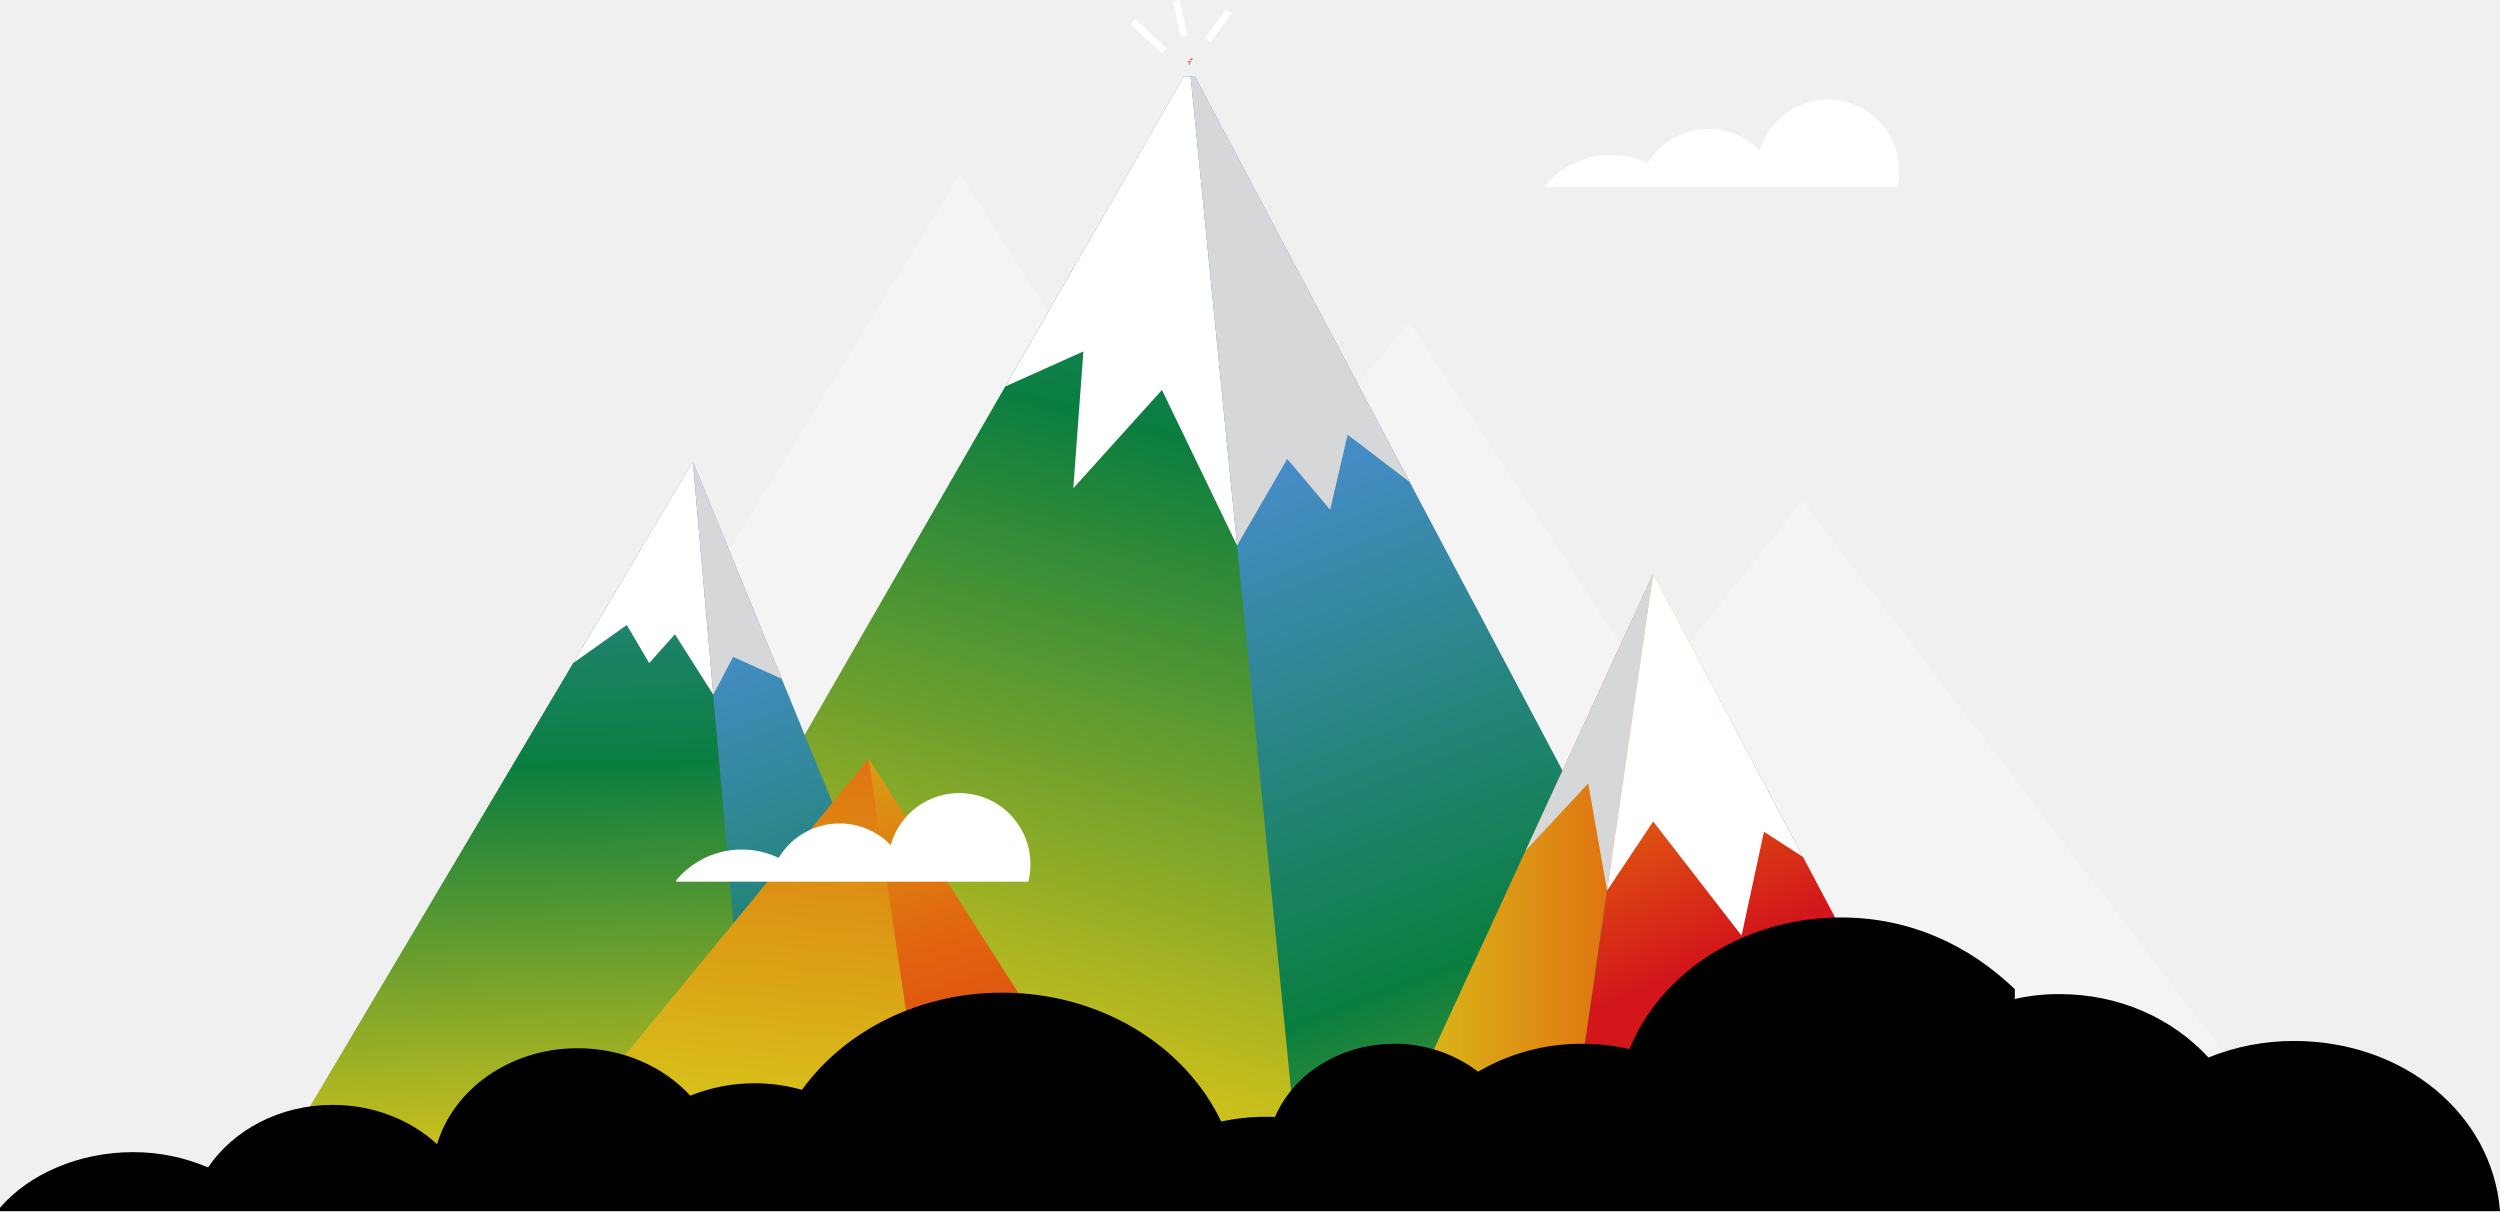
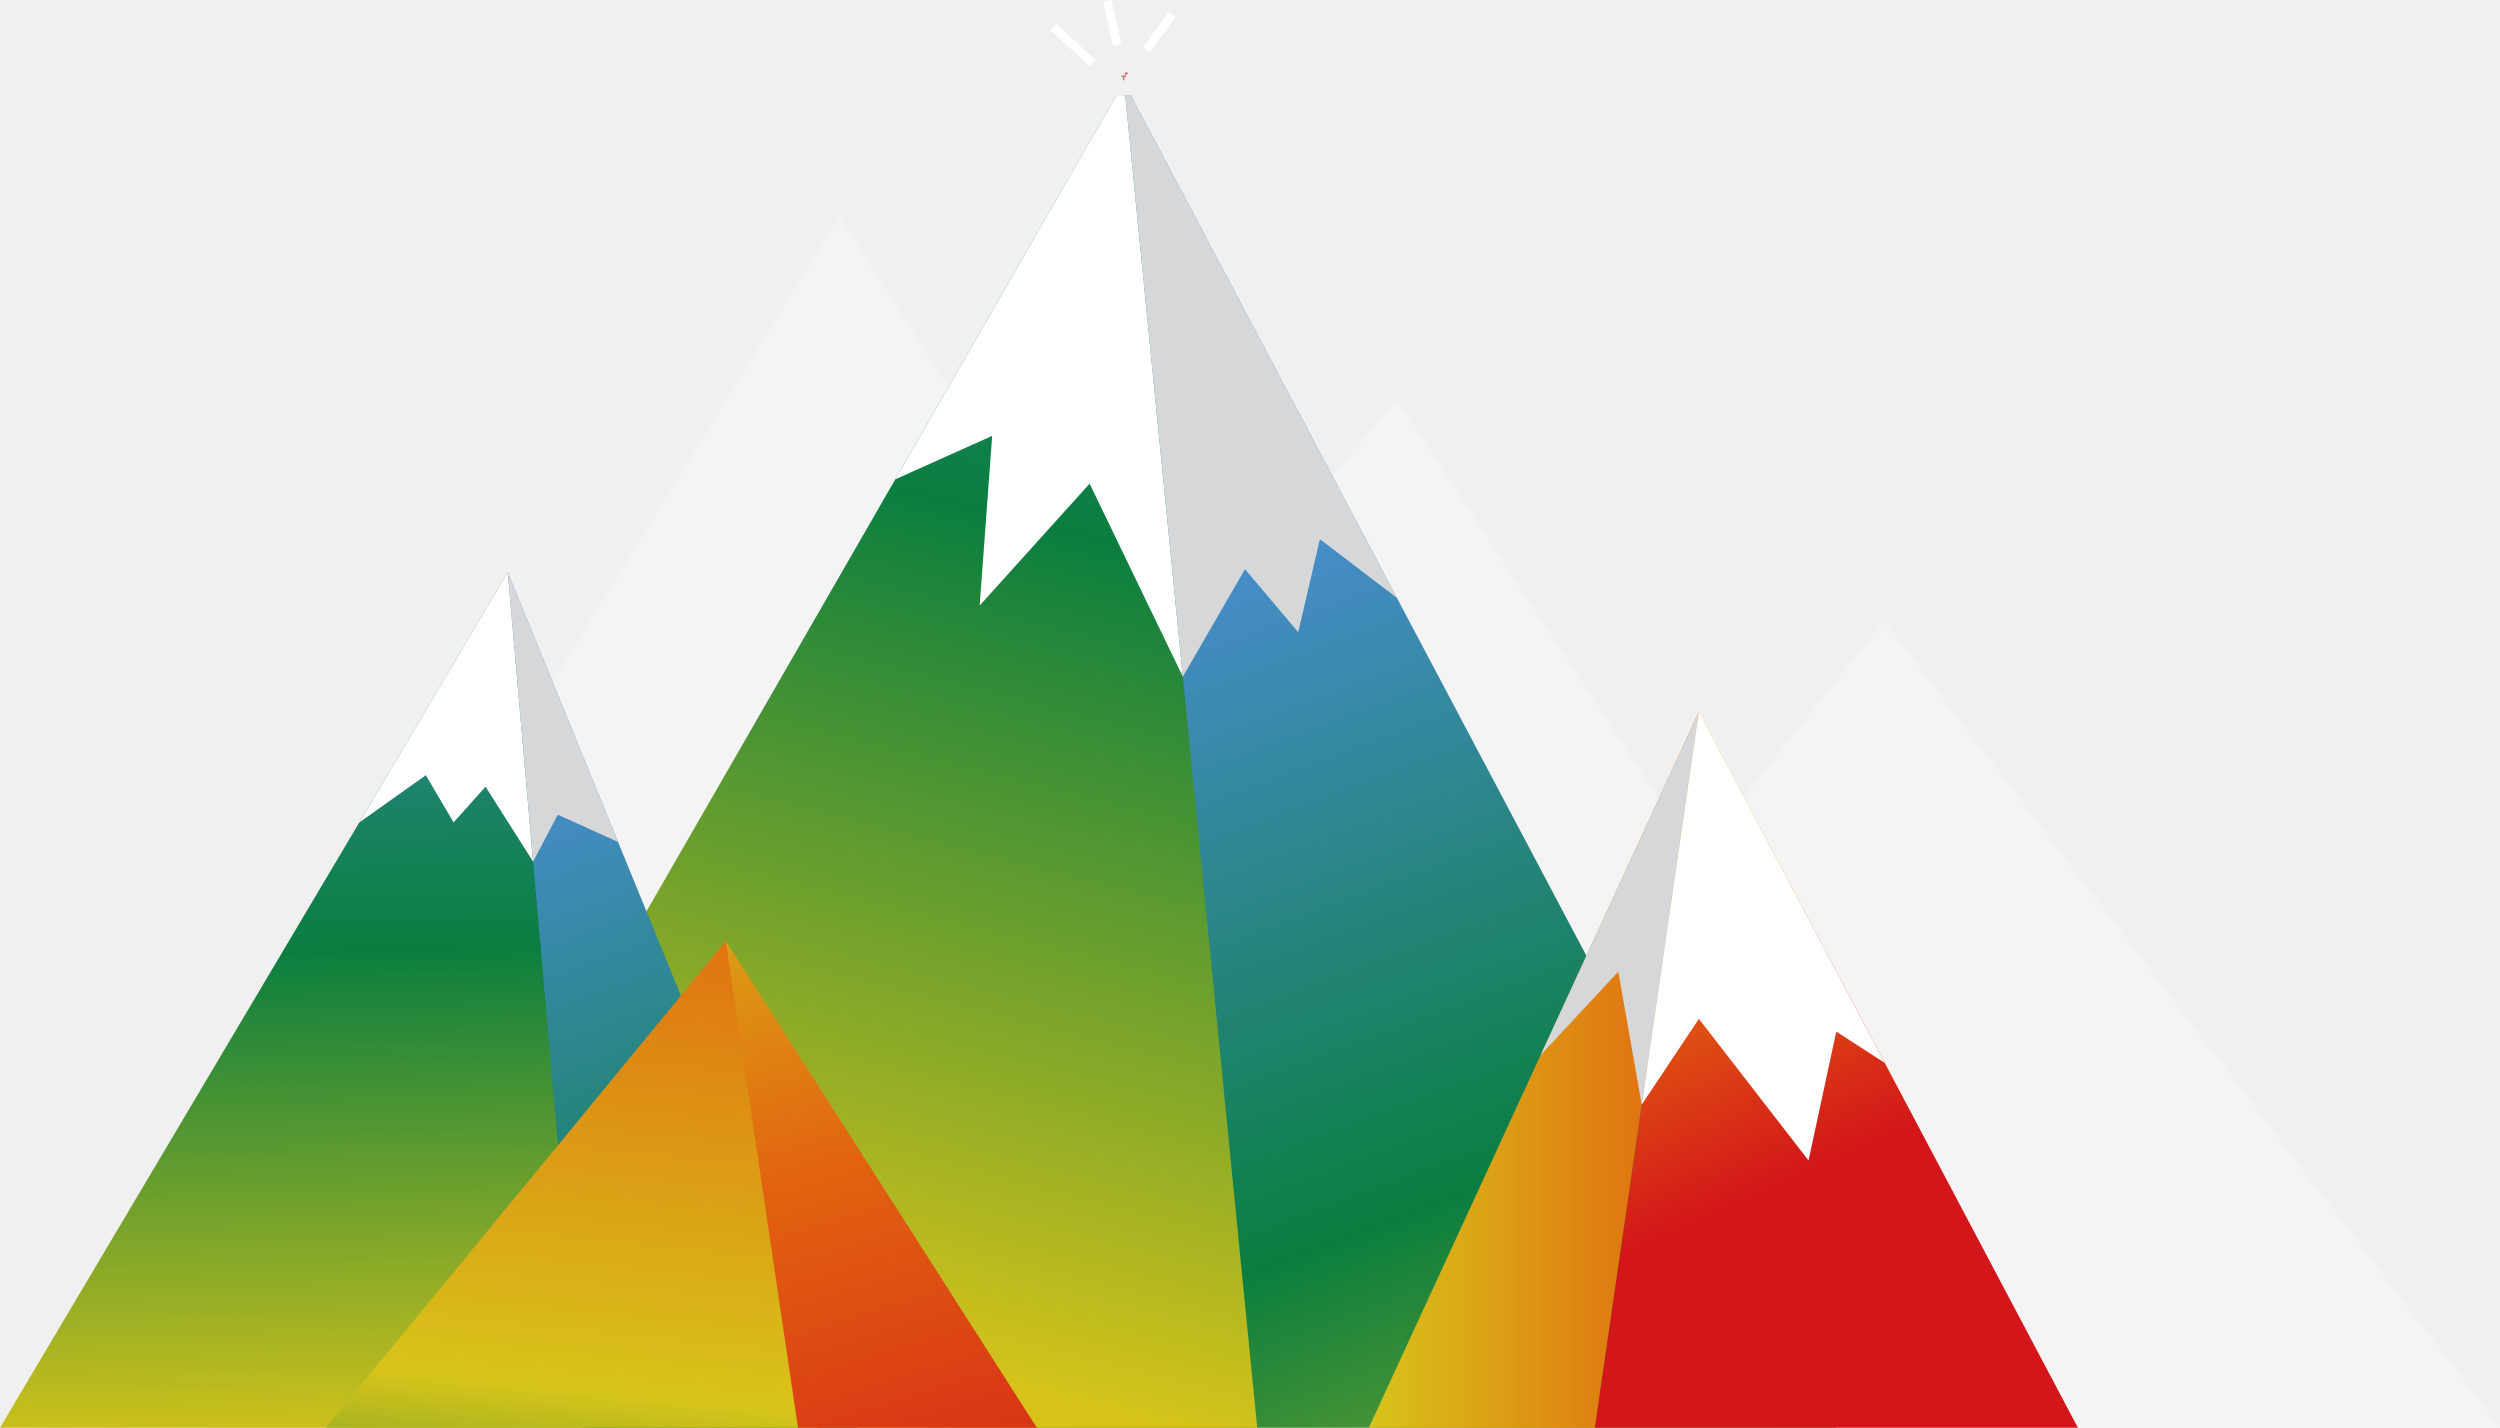
- <svg xmlns="http://www.w3.org/2000/svg" xmlns:xlink="http://www.w3.org/1999/xlink" viewBox="0 0 1209 585.69">
+ <svg xmlns="http://www.w3.org/2000/svg" xmlns:xlink="http://www.w3.org/1999/xlink" viewBox="0 0 974.76 556.67">
  <defs>
    <style>.cls-1{fill:#ff3939;}.cls-2{fill:#051928;}.cls-3{fill:#f4aa4a;}.cls-4{opacity:0.3;}.cls-5{fill:#fff;}.cls-6{fill:url(#linear-gradient);}.cls-7{fill:url(#linear-gradient-2);}.cls-8{fill:url(#linear-gradient-3);}.cls-9{fill:url(#linear-gradient-4);}.cls-10{fill:url(#linear-gradient-5);}.cls-11{fill:#d6d7d8;}.cls-12{fill:url(#linear-gradient-6);}.cls-13{fill:url(#linear-gradient-7);}.cls-14{fill:url(#linear-gradient-8);}</style>
-     <linearGradient id="linear-gradient" x1="740.93" y1="730.74" x2="558.93" y2="242.74" gradientUnits="userSpaceOnUse">
+     <linearGradient id="linear-gradient" x1="603.85" y1="730.74" x2="421.85" y2="242.74" gradientUnits="userSpaceOnUse">
      <stop offset="0.01" stop-color="#d7c41a" />
      <stop offset="0.5" stop-color="#0a7e3f" />
      <stop offset="1" stop-color="#478dcb" />
    </linearGradient>
-     <linearGradient id="linear-gradient-2" x1="456.77" y1="530.9" x2="622.77" y2="-123.1" xlink:href="#linear-gradient" />
-     <linearGradient id="linear-gradient-3" x1="256.72" y1="570.77" x2="246.72" y2="170.77" xlink:href="#linear-gradient" />
-     <linearGradient id="linear-gradient-4" x1="743.99" y1="313.62" x2="813.99" y2="469.62" gradientUnits="userSpaceOnUse">
+     <linearGradient id="linear-gradient-2" x1="319.69" y1="530.9" x2="485.69" y2="-123.1" xlink:href="#linear-gradient" />
+     <linearGradient id="linear-gradient-3" x1="119.64" y1="570.77" x2="109.64" y2="170.77" xlink:href="#linear-gradient" />
+     <linearGradient id="linear-gradient-4" x1="606.92" y1="313.62" x2="676.92" y2="469.62" gradientUnits="userSpaceOnUse">
      <stop offset="0.01" stop-color="#d7c41a" />
      <stop offset="0.45" stop-color="#e2640f" />
      <stop offset="1" stop-color="#d3161a" />
    </linearGradient>
-     <linearGradient id="linear-gradient-5" x1="670.79" y1="417.11" x2="799.47" y2="417.11" gradientUnits="userSpaceOnUse">
+     <linearGradient id="linear-gradient-5" x1="533.72" y1="417.11" x2="662.4" y2="417.11" gradientUnits="userSpaceOnUse">
      <stop offset="0" stop-color="#d7c41a" />
      <stop offset="1" stop-color="#e2640f" />
    </linearGradient>
-     <linearGradient id="linear-gradient-6" x1="485.12" y1="737.09" x2="327.12" y2="313.08" xlink:href="#linear-gradient" />
-     <linearGradient id="linear-gradient-7" x1="350.99" y1="646.45" x2="382.99" y2="330.45" gradientUnits="userSpaceOnUse">
+     <linearGradient id="linear-gradient-6" x1="348.05" y1="737.09" x2="190.05" y2="313.08" xlink:href="#linear-gradient" />
+     <linearGradient id="linear-gradient-7" x1="213.92" y1="646.45" x2="245.92" y2="330.45" gradientUnits="userSpaceOnUse">
      <stop offset="0" stop-color="#0a7e3f" />
      <stop offset="0.33" stop-color="#d7c41a" />
      <stop offset="1" stop-color="#e2640f" />
    </linearGradient>
-     <linearGradient id="linear-gradient-8" x1="415.27" y1="297.14" x2="521.27" y2="643.14" xlink:href="#linear-gradient-4" />
+     <linearGradient id="linear-gradient-8" x1="278.19" y1="297.14" x2="384.19" y2="643.14" xlink:href="#linear-gradient-4" />
  </defs>
  <g id="Layer_2" data-name="Layer 2">
    <g id="Layer_1-2" data-name="Layer 1">
-       <path class="cls-1" d="M575.58,29.74a.42.42,0,1,1-.42-.42.42.42,0,0,1,.42.42" />
-       <path class="cls-2" d="M575.2,30.15l0,.13a1.11,1.11,0,0,1-.87-.86l.13,0a1,1,0,0,0,.77.76" />
-       <path class="cls-2" d="M575.13,30.15a.51.51,0,0,1,0,.13,1.14,1.14,0,0,0,.88-.86l-.13,0a1,1,0,0,1-.77.76" />
-       <polygon class="cls-2" points="575.09 31.29 574.96 31.29 574.96 30.54 575.09 30.54 575.09 31.29" />
-       <rect class="cls-2" x="575.24" y="30.54" width="0.13" height="0.76" />
-       <polygon class="cls-1" points="575.33 29.74 575.2 29.74 575.12 29.73 574.99 29.73 574.89 30.65 575.44 30.65 575.33 29.74" />
-       <path class="cls-3" d="M575.47,29.84a.33.33,0,0,1-.33.33.32.32,0,0,1-.32-.33.32.32,0,0,1,.32-.32.32.32,0,0,1,.33.32" />
-       <polygon class="cls-1" points="576.79 28.7 575.9 29.21 575.79 28.38 576.71 28.25 576.79 28.7" />
-       <polygon class="cls-2" points="576.05 30.3 575.97 30.31 575.7 28.32 575.78 28.31 576.05 30.3" />
-       <path class="cls-3" d="M574.52,29.53a.13.13,0,0,1-.15.09.12.12,0,0,1-.09-.15.12.12,0,0,1,.15-.09.13.13,0,0,1,.09.15" />
-       <path class="cls-3" d="M576.06,29.54a.13.13,0,0,1-.15.09.12.12,0,0,1,.06-.24.11.11,0,0,1,.09.15" />
-       <path class="cls-2" d="M575,29.81s0,0-.06,0,0,0,0-.06a.05.05,0,0,1,.07,0s0,0,0,.06" />
-       <path class="cls-2" d="M575.35,29.79a0,0,0,0,1-.06,0,0,0,0,0,1,0-.06.06.06,0,0,1,.06,0,.06.06,0,0,1,0,.07" />
+       <path class="cls-1" d="M438.5,29.74a.41.41,0,0,1-.41.41.42.42,0,1,1,0-.83.41.41,0,0,1,.41.42" />
+       <path class="cls-2" d="M438.12,30.15a.51.51,0,0,0,0,.13,1.13,1.13,0,0,1-.88-.86l.13,0a1,1,0,0,0,.77.76" />
+       <path class="cls-2" d="M438.05,30.15l0,.13a1.13,1.13,0,0,0,.87-.86l-.13,0a1,1,0,0,1-.77.76" />
+       <polygon class="cls-2" points="438.02 31.29 437.89 31.29 437.89 30.54 438.02 30.54 438.02 31.29" />
+       <rect class="cls-2" x="438.17" y="30.54" width="0.13" height="0.76" />
+       <polygon class="cls-1" points="438.26 29.74 438.13 29.74 438.05 29.73 437.92 29.73 437.82 30.65 438.36 30.65 438.26 29.74" />
+       <path class="cls-3" d="M438.39,29.84a.33.33,0,1,1-.32-.32.32.32,0,0,1,.32.32" />
+       <polygon class="cls-1" points="439.71 28.7 438.83 29.21 438.72 28.38 439.64 28.25 439.71 28.7" />
+       <polygon class="cls-2" points="438.97 30.3 438.89 30.31 438.63 28.32 438.71 28.31 438.97 30.3" />
+       <path class="cls-3" d="M437.44,29.53a.13.13,0,0,1-.15.09.12.12,0,0,1-.08-.15.11.11,0,0,1,.14-.09.12.12,0,0,1,.09.15" />
+       <path class="cls-3" d="M439,29.54a.14.14,0,0,1-.15.09.12.12,0,0,1-.09-.15.11.11,0,0,1,.15-.09.13.13,0,0,1,.09.15" />
+       <path class="cls-2" d="M438,29.81s0,0-.06,0a0,0,0,0,1,0-.06,0,0,0,0,1,.06,0,0,0,0,0,1,0,.06" />
+       <path class="cls-2" d="M438.28,29.79a.06.06,0,0,1-.07,0s0,0,0-.06a.06.06,0,1,1,.11,0" />
      <g class="cls-4">
-         <polygon class="cls-5" points="681.75 156.01 339.21 556.67 564.98 556.67 693.3 556.67 893.07 477.91 681.75 156.01" />
+         <polygon class="cls-5" points="544.68 156.01 202.13 556.67 427.91 556.67 556.23 556.67 756 477.91 544.68 156.01" />
      </g>
      <g class="cls-4">
-         <polygon class="cls-5" points="464.37 84.39 173.62 556.67 297.79 556.67 426.11 556.67 691.77 441.02 464.37 84.39" />
+         <polygon class="cls-5" points="327.3 84.39 36.55 556.67 160.72 556.67 289.04 556.67 554.7 441.02 327.3 84.39" />
      </g>
      <g class="cls-4">
-         <polygon class="cls-5" points="871.68 242.25 620.85 556.67 1111.84 556.67 871.68 242.25" />
+         <polygon class="cls-5" points="734.6 242.25 483.78 556.67 974.76 556.67 734.6 242.25" />
      </g>
-       <polygon class="cls-6" points="577.94 37.08 574.57 37.08 498.96 556.67 853.05 556.67 577.94 37.08" />
-       <polygon class="cls-7" points="575.79 37.08 572.42 37.08 273.18 556.67 627.28 556.67 575.79 37.08" />
-       <polygon class="cls-8" points="335.05 223.16 137.07 556.67 375.66 556.67 335.05 223.16" />
-       <polygon class="cls-9" points="799.47 277.55 947.25 556.67 758.85 556.67 799.47 277.55" />
-       <polygon class="cls-10" points="799.47 277.55 670.79 556.67 758.85 556.67 799.47 277.55" />
-       <polygon class="cls-5" points="575.79 37.08 572.42 37.08 486.13 186.91 523.93 169.94 519.06 236.1 561.92 188.58 598.26 263.84 575.79 37.08" />
-       <polygon class="cls-11" points="577.94 37.08 575.79 37.08 598.26 263.84 622.49 221.93 643.26 246.5 651.71 210.23 681.75 233.13 577.94 37.08" />
-       <polygon class="cls-11" points="799.47 277.55 777.18 430.7 768.05 378.85 737.76 411.4 799.47 277.55" />
-       <polygon class="cls-5" points="799.47 277.55 871.95 414.44 853.05 402.23 842.22 452.47 799.47 397.25 777.18 430.7 799.47 277.55" />
-       <polygon class="cls-12" points="335.05 223.16 471.49 556.67 364.29 556.67 335.05 223.16" />
-       <polygon class="cls-13" points="420.06 366.91 264.13 556.67 456.05 556.67 420.06 366.91" />
-       <polygon class="cls-14" points="420.06 366.91 541.34 556.67 448.21 556.67 420.06 366.91" />
-       <polygon class="cls-5" points="277.17 320.68 335.05 223.16 344.94 335.94 326.39 306.73 313.94 320.65 303.11 302.25 277.17 320.68" />
-       <polygon class="cls-11" points="344.94 335.94 354.54 317.67 378.06 328.28 335.05 223.16 344.94 335.94" />
-       <path class="cls-5" d="M327.08,426.36H497.26a34.41,34.41,0,0,0-66.51-17.66,34.38,34.38,0,0,0-54.19,6.18,41.18,41.18,0,0,0-49.48,10.74Z" />
-       <path class="cls-5" d="M747.29,90.48H917.47A34.4,34.4,0,0,0,851,72.83,34.4,34.4,0,0,0,796.77,79a41.17,41.17,0,0,0-49.48,10.75Z" />
-       <rect class="cls-5" x="553.77" y="7.21" width="3.32" height="20.69" transform="translate(166.41 414.39) rotate(-47.38)" />
-       <rect class="cls-5" x="569.08" y="0.15" width="3.32" height="17.62" transform="translate(12.09 126.16) rotate(-12.75)" />
-       <rect class="cls-5" x="580.44" y="10.86" width="17.22" height="3.33" transform="translate(231.74 480.99) rotate(-53.88)" />
-       <path d="M1209,585.69H0v-1.61c14.07-16.43,38.37-26.9,64.34-26.9a91.22,91.22,0,0,1,36.25,7.4c12.31-18.13,34.69-30.26,60.26-30.26,19.84,0,37.74,7.3,50.52,19,8-26.72,35.39-46.4,68-46.4,22,0,41.56,8.94,54.46,22.95a82.36,82.36,0,0,1,31.15-6,83.34,83.34,0,0,1,22.84,3.18c20.45-28.29,56.18-47,96.84-47,47.6,0,88.45,25.69,105.92,62.33a101.5,101.5,0,0,1,21.55-2.31c1.49,0,3,0,4.46.1,8.81-20.67,31.32-35.38,57.68-35.38a66.13,66.13,0,0,1,40.51,13.48A98.79,98.79,0,0,1,765,504.77,102.42,102.42,0,0,1,788,507.34c15.09-37.12,55.4-63.65,102.37-63.65,33.49,0,61.94,13.49,84,34.68v4.74A94.66,94.66,0,0,1,996,480.75c29.3,0,54.83,12,72,30.66a110,110,0,0,1,41.57-8C1162.23,503.43,1205.29,538.5,1209,585.69Z" />
+       <polygon class="cls-6" points="440.87 37.08 437.5 37.08 361.88 556.67 715.98 556.67 440.87 37.08" />
+       <polygon class="cls-7" points="438.72 37.08 435.35 37.08 136.11 556.67 490.2 556.67 438.72 37.08" />
+       <polygon class="cls-8" points="197.98 223.16 0 556.67 238.58 556.67 197.98 223.16" />
+       <polygon class="cls-9" points="662.4 277.55 810.18 556.67 621.78 556.67 662.4 277.55" />
+       <polygon class="cls-10" points="662.4 277.55 533.72 556.67 621.78 556.67 662.4 277.55" />
+       <polygon class="cls-5" points="438.72 37.08 435.35 37.08 349.05 186.91 386.85 169.94 381.98 236.1 424.85 188.58 461.19 263.84 438.72 37.08" />
+       <polygon class="cls-11" points="440.87 37.08 438.72 37.08 461.19 263.84 485.42 221.93 506.18 246.5 514.63 210.23 544.68 233.13 440.87 37.08" />
+       <polygon class="cls-11" points="662.4 277.55 640.11 430.7 630.97 378.85 600.69 411.4 662.4 277.55" />
+       <polygon class="cls-5" points="662.4 277.55 734.87 414.44 715.98 402.23 705.15 452.47 662.4 397.25 640.11 430.7 662.4 277.55" />
+       <polygon class="cls-12" points="197.98 223.16 334.42 556.67 227.21 556.67 197.98 223.16" />
+       <polygon class="cls-13" points="282.98 366.91 127.05 556.67 318.97 556.67 282.98 366.91" />
+       <polygon class="cls-14" points="282.98 366.91 404.26 556.67 311.14 556.67 282.98 366.91" />
+       <polygon class="cls-5" points="140.09 320.68 197.98 223.16 207.86 335.94 189.31 306.73 176.86 320.65 166.03 302.25 140.09 320.68" />
+       <polygon class="cls-11" points="207.86 335.94 217.47 317.67 240.98 328.28 197.98 223.16 207.86 335.94" />
+       <rect class="cls-5" x="416.7" y="7.21" width="3.32" height="20.69" transform="translate(122.15 313.52) rotate(-47.38)" />
+       <rect class="cls-5" x="432" y="0.15" width="3.32" height="17.62" transform="translate(8.71 95.92) rotate(-12.75)" />
+       <rect class="cls-5" x="443.36" y="10.86" width="17.22" height="3.33" transform="translate(175.46 370.26) rotate(-53.88)" />
    </g>
  </g>
</svg>
